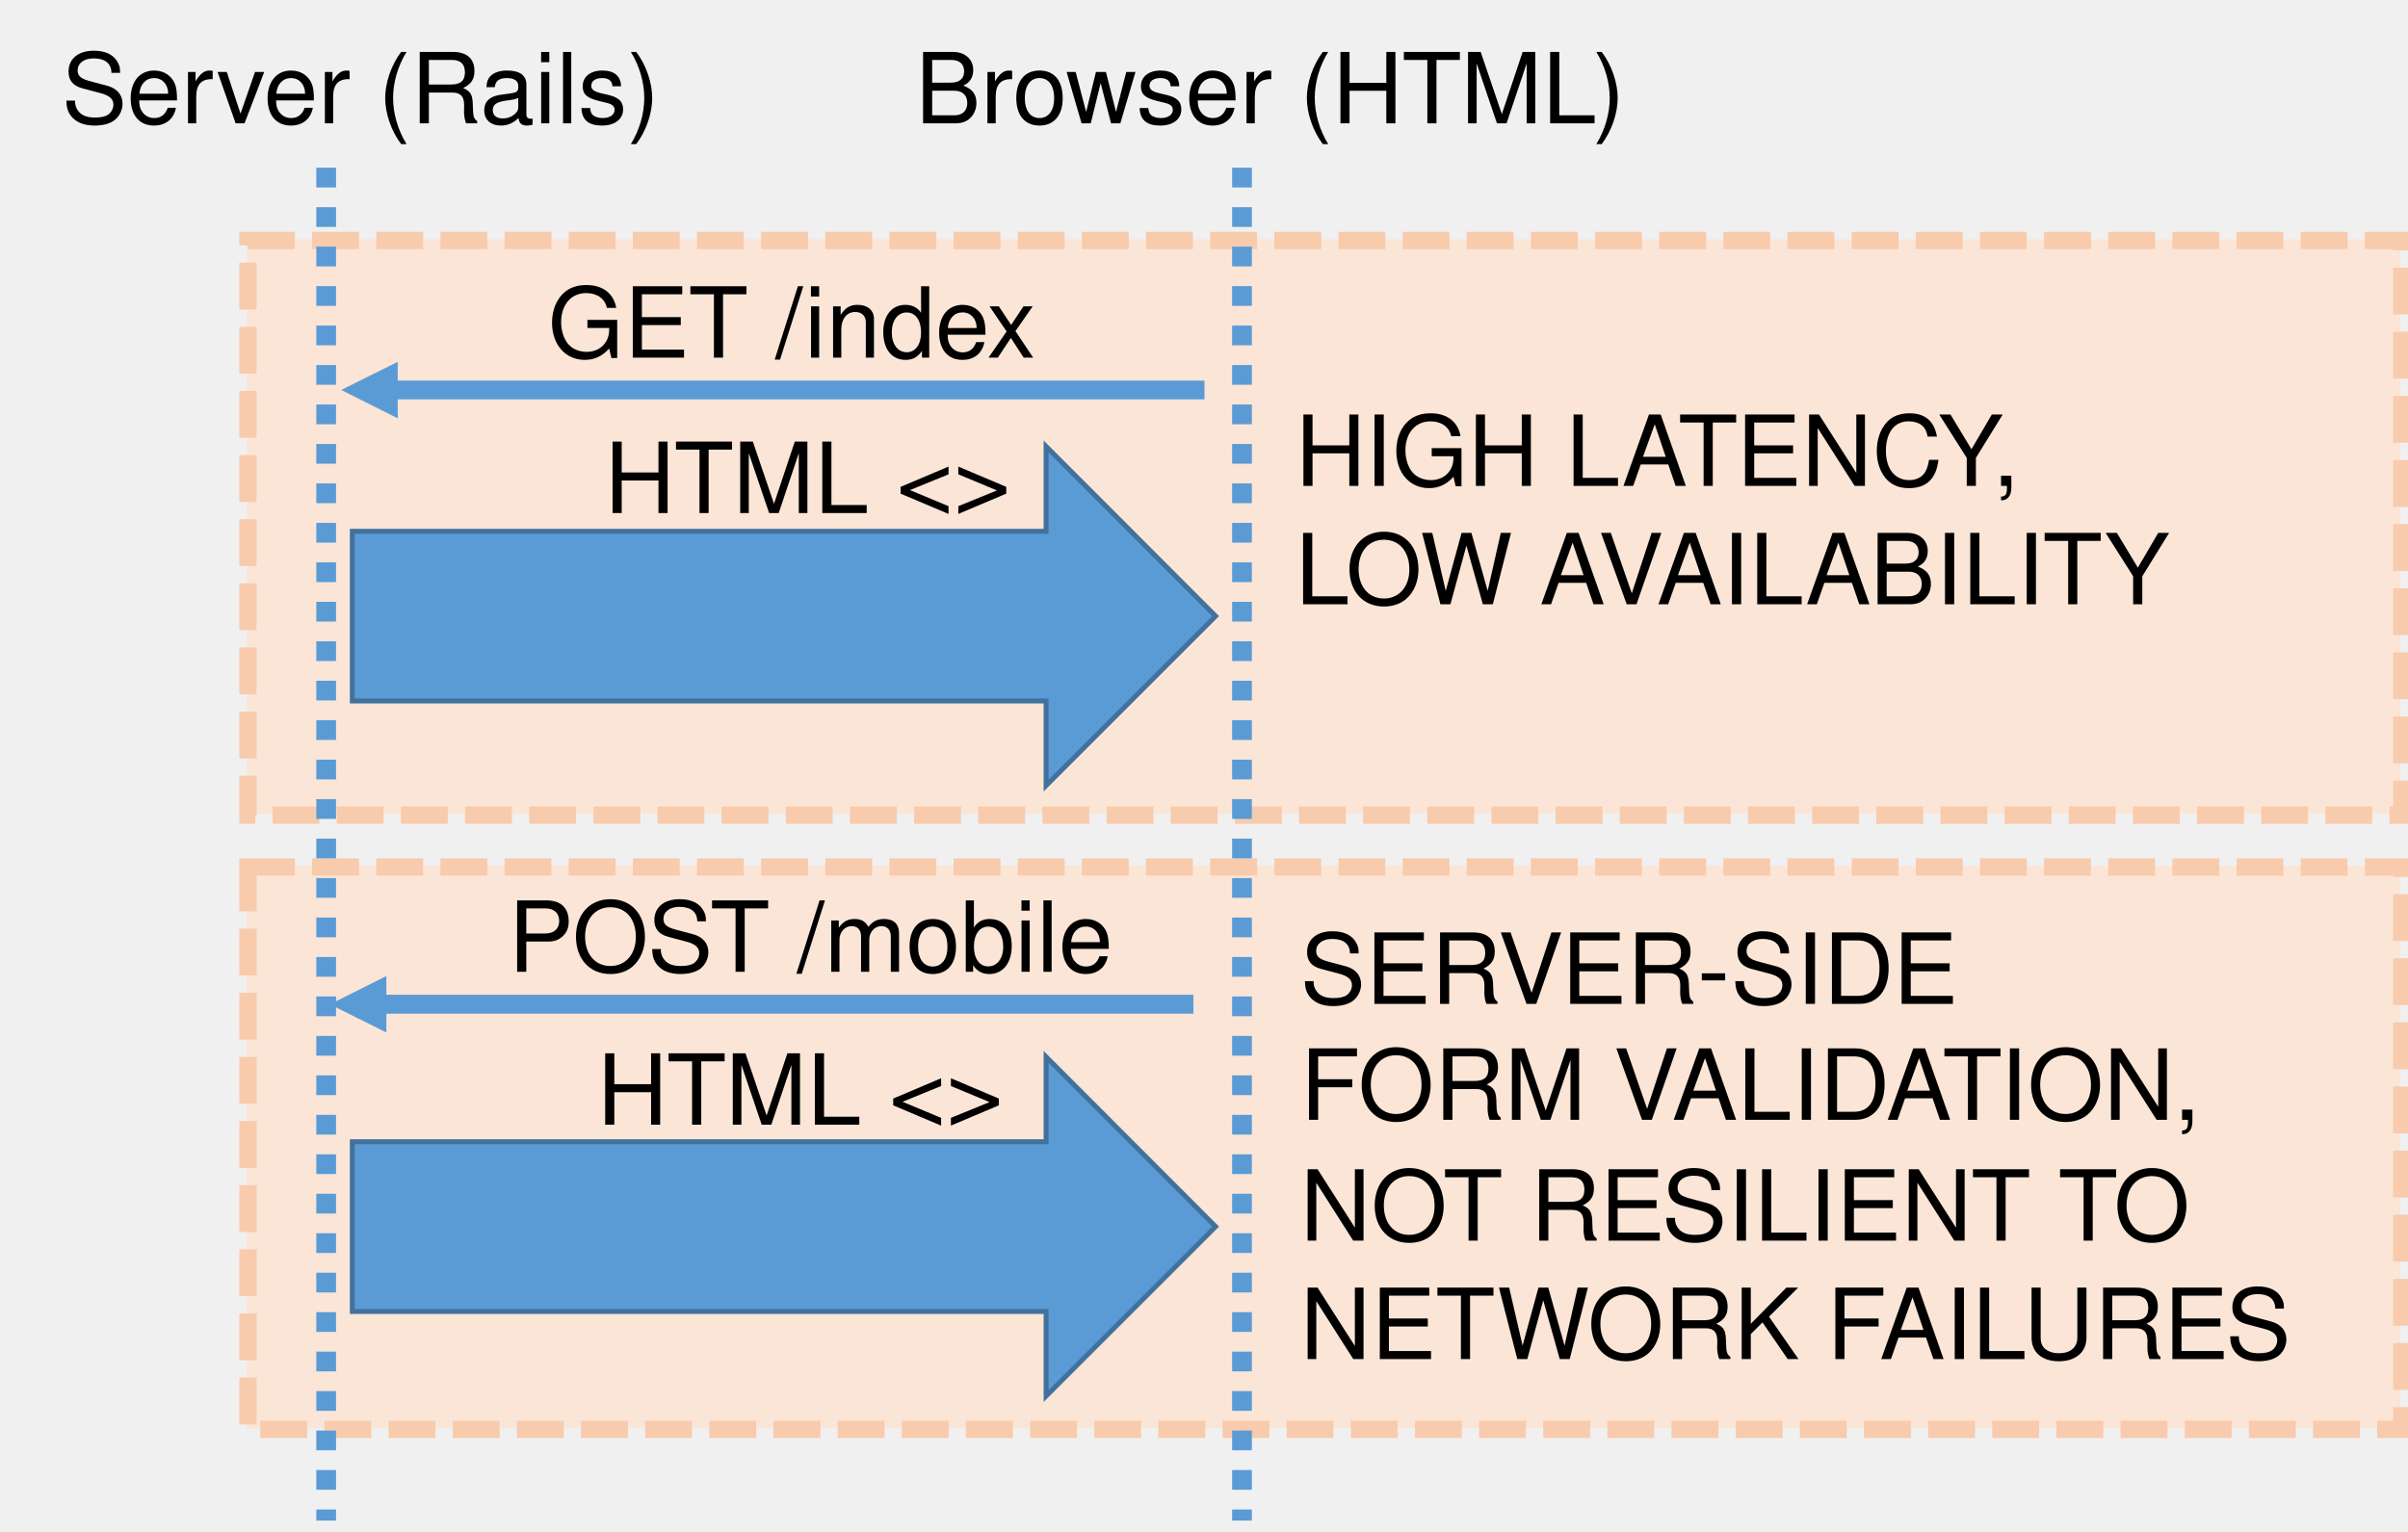
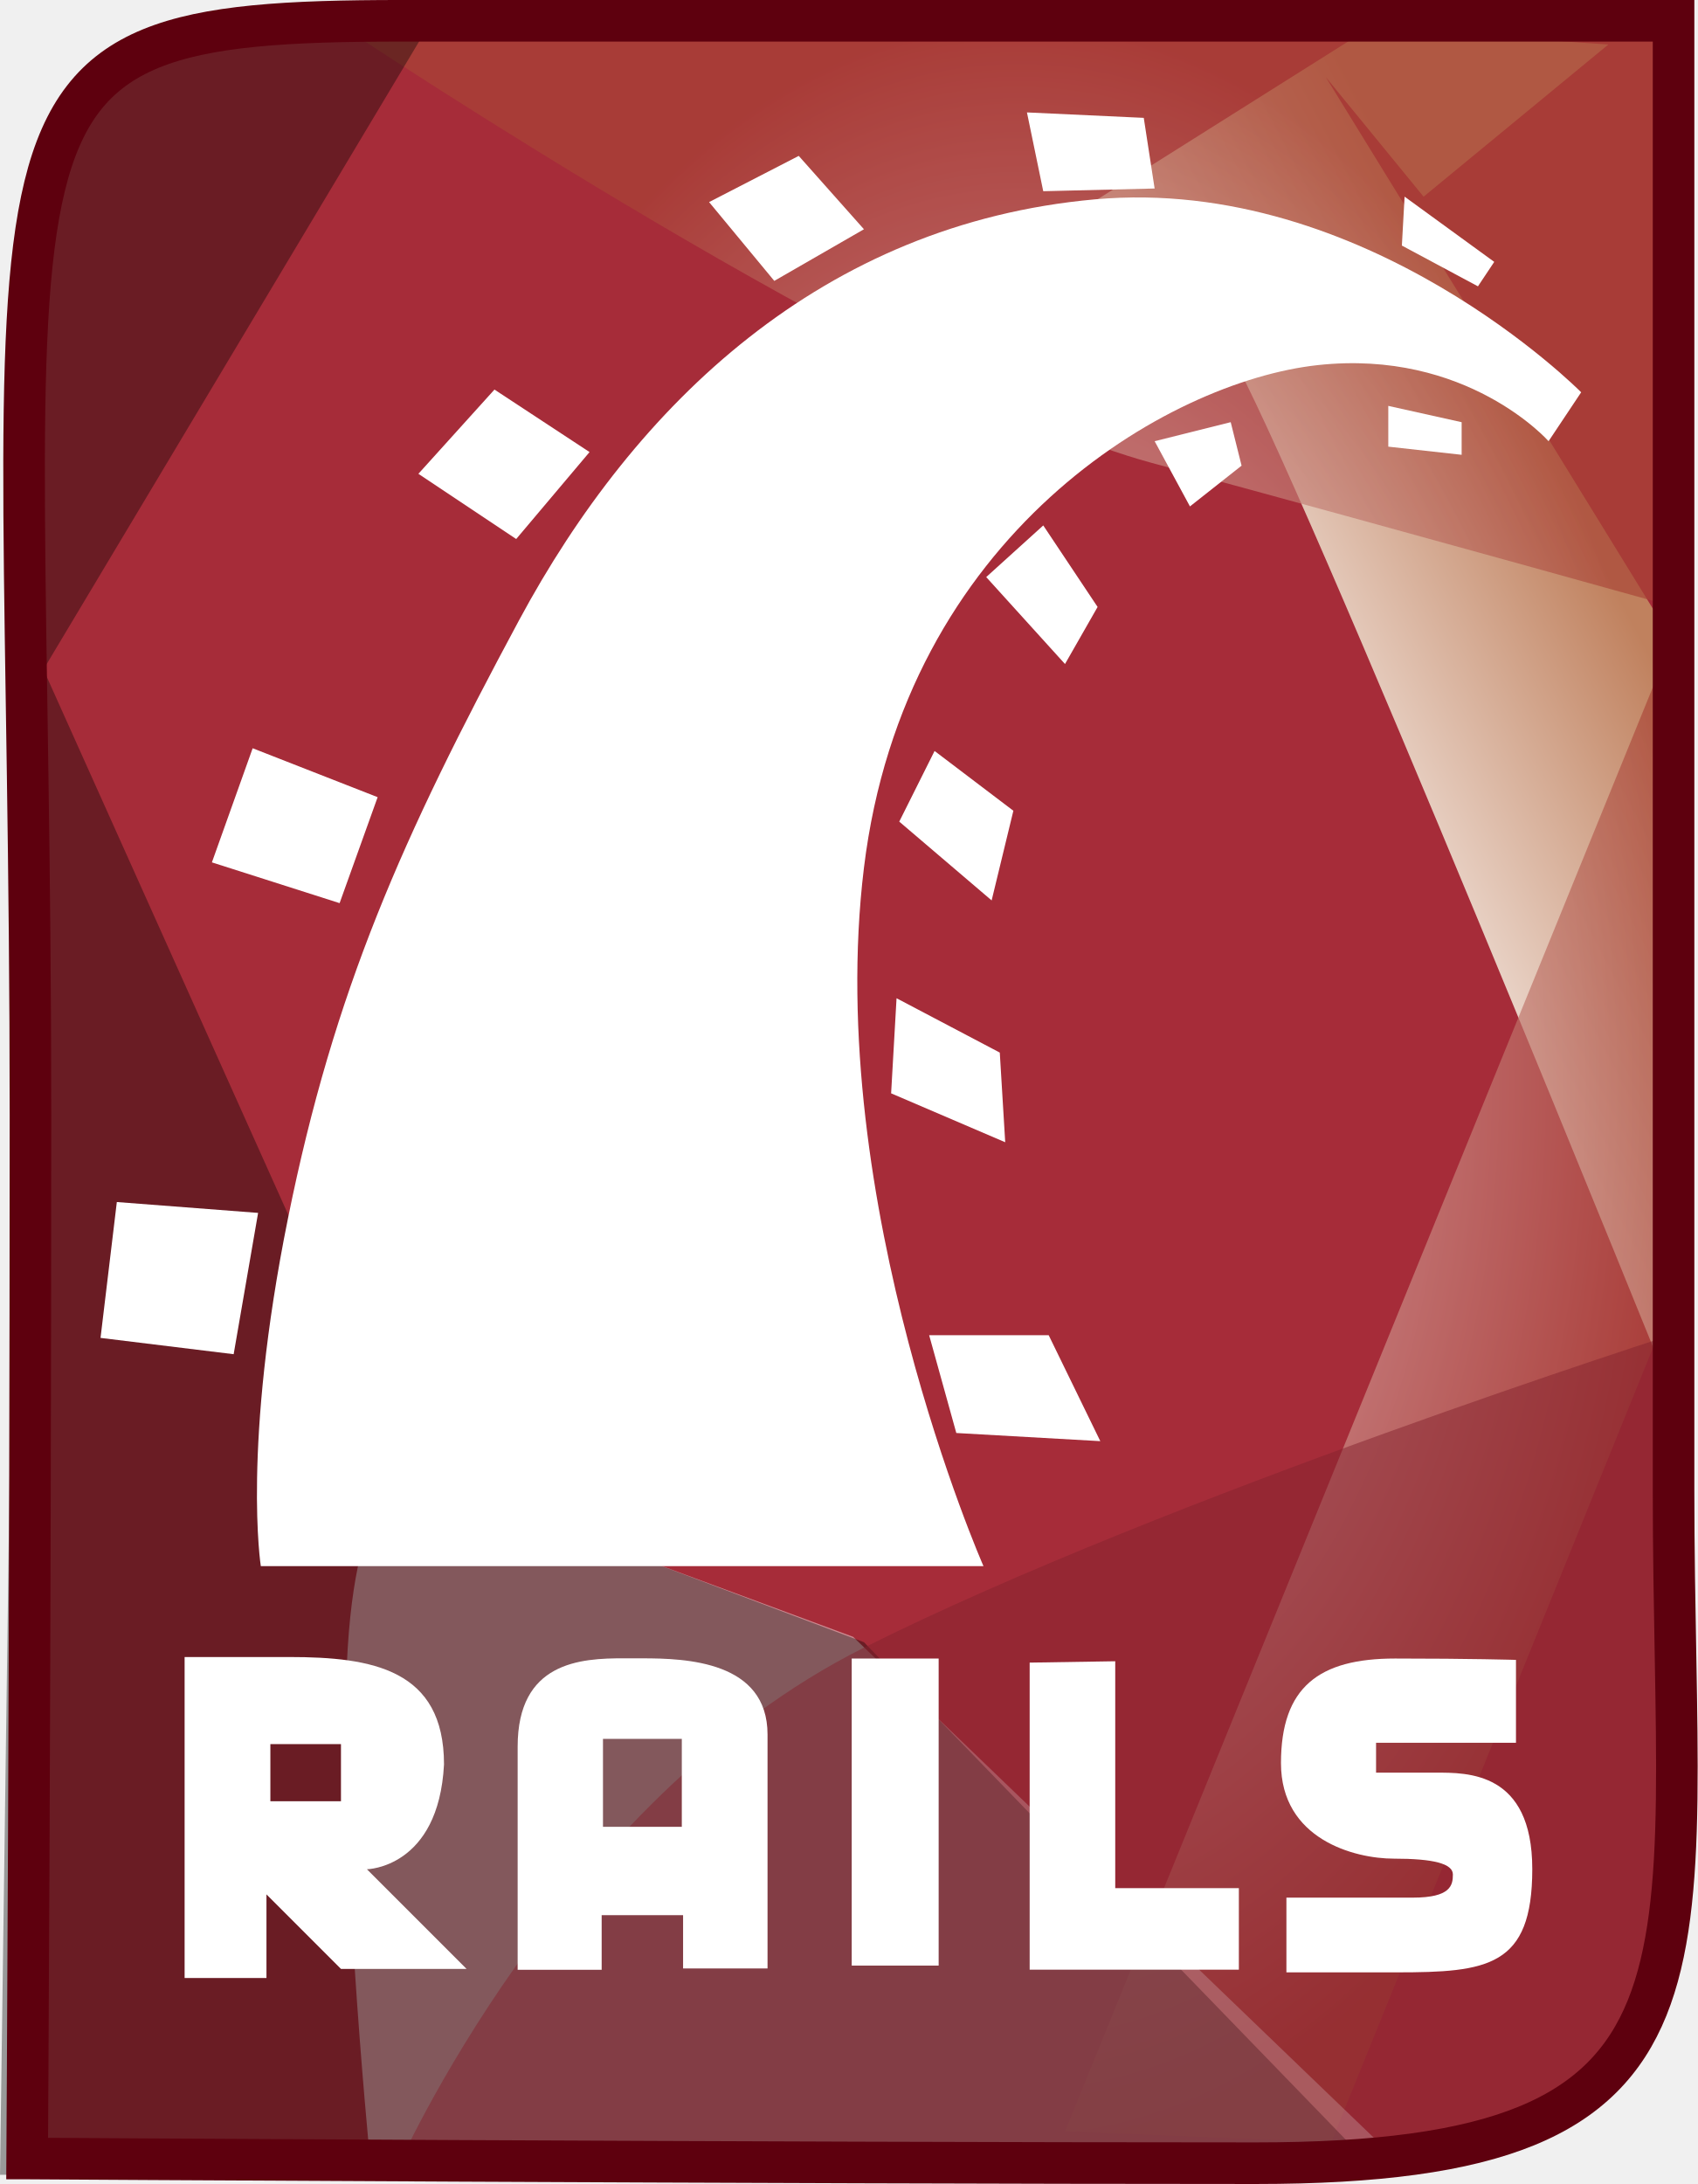
- <svg xmlns="http://www.w3.org/2000/svg" x="0" y="0" width="976" height="621" viewBox="0 0 976 621" version="1.1" style="display: block;margin-left: auto;margin-right: auto;">
-   <defs>
-     <style type="text/css">
- 
- .g6_1{
- fill: none;
- stroke: #41719C;
- stroke-width: 2;
- stroke-linecap: butt;
- stroke-linejoin: miter;
- stroke-miterlimit: 8;
- }
- .g3_1{
- fill: none;
- stroke: #F8CBAD;
- stroke-width: 7;
- stroke-linecap: butt;
- stroke-linejoin: miter;
- stroke-miterlimit: 8;
- stroke-dasharray: 19,7;
- }
- .g2_1{
- fill: #FBE5D6;
- }
- .g5_1{
- fill: #5B9BD5;
- }
- .g1_1{
- fill: #FFFFFF;
- fill-opacity: 0;
- }
- .g4_1{
- fill: none;
- stroke: #5B9BD5;
- stroke-width: 8;
- stroke-linecap: butt;
- stroke-linejoin: miter;
- stroke-miterlimit: 8;
- stroke-dasharray: 8,8;
- }
- 
- .s1_1{
- font-size: 39.72px;
- font-family: Helvetica, Arial, Sans-Serif;
- fill: #000000;
- }
- 
- </style>
+ <svg xmlns="http://www.w3.org/2000/svg" xmlns:xlink="http://www.w3.org/1999/xlink" width="122.498" height="157.564" id="svg3120" version="1.1" style="display:inline">
+   <defs id="defs3122">
+     <linearGradient id="linearGradient3949">
+       <stop style="stop-color:#ffffff;stop-opacity:1;" offset="0" id="stop3951" />
+       <stop style="stop-color:#c0815e;stop-opacity:1;" offset="1" id="stop3953" />
+     </linearGradient>
+     <linearGradient id="linearGradient3938">
+       <stop style="stop-color:#ffffff;stop-opacity:1;" offset="0" id="stop3940" />
+       <stop style="stop-color:#a94436;stop-opacity:1;" offset="1" id="stop3942" />
+     </linearGradient>
+     <radialGradient xlink:href="#linearGradient3938" id="radialGradient3944" cx="346.786" cy="514.245" fx="346.786" fy="514.245" r="48.529" gradientTransform="matrix(1,0,0,1.581699,0,-299.1362)" gradientUnits="userSpaceOnUse" />
+     <linearGradient xlink:href="#linearGradient3949" id="linearGradient3955" x1="366.086" y1="502.287" x2="394.531" y2="487.389" gradientUnits="userSpaceOnUse" />
  </defs>
-   <path d="M0,621l976,0L976,0L0,0L0,621Z" class="g1_1" />
-   <path d="M100,579l873,0l0,-228l-873,0l0,228Z" class="g2_1" />
-   <path d="M100.5,351.5l873,0l0,228l-873,0l0,-228Z" class="g3_1" />
-   <text x="527" y="407" dx="0,-0.5,-0.5,0.3,-0.5,-0.5,0.4,0.5,-0.5,-0.4,0.3" class="s1_1">SERVER-SIDE</text>
-   <text x="527" y="454" dx="0,0.2,-0.3,0.3,0.5,-0.3,-3.6,-0.5,-0.7,-0.3,0.3,-3.6,0.2,-0.3,-0.3,0.3" class="s1_1">FORM VALIDATION,</text>
-   <text x="527" y="503" dx="0,0.3,-0.4,0.2,-0.4,0.3,-0.5,-0.5,-0.4,-0.7,-0.4,-0.5,0.3,0.2,-0.4,0.2" class="s1_1">NOT RESILIENT TO</text>
-   <text x="527" y="551" dx="0,0.3,-0.5,0.2,0.7,-0.4,0.3,-0.5,-0.4,-1.4,-0.5,-0.4,-0.7,0.3,0.3,-0.5" class="s1_1">NETWORK FAILURES</text>
-   <path d="M100,330l873,0L973,97L100,97l0,233Z" class="g2_1" />
-   <path d="M100.5,97.5l873,0l0,233l-873,0l0,-233Z" class="g3_1" />
-   <text x="25" y="50" dx="0,-0.5,-0.7,0.5,0,-0.7,0.5,1.2,0.5,0.3,-0.7,0.3,0.3,0" class="s1_1">Server (Rails)</text>
-   <text x="371" y="50" dx="0,-0.5,0.5,-0.7,0.3,0,-0.7,0.5,1.2,0.5,0.3,0.2,0.5,-0.7" class="s1_1">Browser (HTML)</text>
-   <path d="M132.2,68l0,548.5" class="g4_1" />
-   <path d="M503.4,68l0,548.5" class="g4_1" />
-   <path d="M142.8,215.4l281.2,0L424,181l68.7,68.8L424,318.5l0,-34.3l-281.2,0Z" class="g5_1" />
-   <path d="M142.8,215.4l281.2,0L424,181l68.7,68.8L424,318.5l0,-34.3l-281.2,0Z" class="g6_1" />
-   <path d="M161.2,146.7l-22.9,11.4l22.9,11.5l0,-7.7l327,0l0,-7.6l-327,0Z" class="g5_1" />
-   <text x="245" y="208" dx="0,0.3,0.2,0.5,-2.2,-0.4,-0.3" class="s1_1">HTML &lt;&gt;</text>
-   <text x="222" y="145" dx="0,-0.3,-0.5,0.2,-0.3,-0.3,0.4,-0.7,-0.7,-0.7" class="s1_1">GET /index</text>
-   <path d="M142.8,462.9l281.2,0l0,-34.4l68.7,68.8L424,566l0,-34.3l-281.2,0Z" class="g5_1" />
-   <path d="M142.8,462.9l281.2,0l0,-34.4l68.7,68.8L424,566l0,-34.3l-281.2,0Z" class="g6_1" />
-   <path d="M156.6,395.7l-22.9,11.5l22.9,11.4l0,-7.6l327.1,0l0,-7.7l-327.1,0Z" class="g5_1" />
-   <text x="242" y="456" dx="0,0.3,0.2,0.5,-2.2,-0.4,-0.3" class="s1_1">HTML &lt;&gt;</text>
-   <text x="206" y="394" dx="0,-0.5,-0.4,-0.5,0.2,1.2,-0.4,0.5,-0.7,-0.7,0.3,0.3" class="s1_1">POST /mobile</text>
-   <text x="525" y="197" dx="0,0.3,-0.4,-0.4,0.3,-0.4,-0.7,-3.6,0.2,-0.5,0.3,0.3,-5.1" class="s1_1">HIGH LATENCY,</text>
-   <text x="525" y="245" dx="0,-0.7,-0.3,0.7,-1.9,-3.6,-3.6,-0.5,-0.3,-0.7,-0.5,-0.5,-0.3,-0.7,-0.3,0.2" class="s1_1">LOW AVAILABILITY</text>
+   <g id="layer1" style="display:inline" transform="translate(-273.2731,-435.9545)">
+     <path style="fill:#a62c39;fill-opacity:1;stroke:none" d="m 275.233,591.679 c 0,0 0.238,-37.322 0.238,-75.263 0,-73.488 -6.192,-78.962 26.781,-78.962 32.973,0 91.779,0 91.779,0 0,0 0,71.106 0,106 0,34.894 6.523,48.564 -30.148,48.564 -36.671,0 -88.649,-0.339 -88.649,-0.339 z" id="path3907" />
+   </g>
+   <g id="layer4" transform="translate(-273.2731,-435.9545)">
+     <path style="fill:url(#linearGradient3955);fill-opacity:1;stroke:none" d="m 350.903,451.318 c 0,0 5.881,1.176 10.978,9.802 5.097,8.626 32.15,75.67 32.15,75.67 l 0,-54.498 -25.093,-40.775 7.057,8.626 13.33,-10.978 -17.251,-1.176 z" id="path3947" />
+   </g>
+   <g id="layer3" transform="translate(-273.2731,-435.9545)">
+     <path style="opacity:0.668;fill:url(#radialGradient3944);fill-opacity:1;stroke:none;display:inline" d="m 298.758,438.38 c 0,0 38.815,25.877 57.634,30.974 18.819,5.097 38.423,10.586 38.423,10.586 l -44.696,109.78 19.211,0.784 25.093,-61.947 -0.784,-90.568 z" id="path3934" />
+     <path style="fill:#ffffff;fill-opacity:0.44;stroke:none" d="m 334.828,554.041 40.377,38.834 -75.272,-1.588 c 0,0 -2.352,-23.916 -1.568,-36.463 0.784,-12.546 4.705,-12.546 4.705,-12.546 z" id="path3960" />
+   </g>
+   <g id="layer5" style="display:inline" transform="translate(-273.2731,-435.9545)">
+     <path style="fill:#000000;fill-opacity:0.362;stroke:none" d="m 372.075,592.071 -36.463,-37.639 -33.326,-12.546 -25.877,-57.634 27.445,-45.872 -18.427,-0.784 -7.449,7.057 -2.744,5.489 -1.96,142.714 z" id="path3958" />
+     <path style="opacity:0.5;fill:#83222d;fill-opacity:1;stroke:none;display:inline" d="m 394.423,532.085 c 0,0 -36.855,11.762 -58.811,22.74 -21.956,10.978 -33.718,37.639 -33.718,37.639 0,0 47.048,-2.352 64.692,-1.568 17.643,0.784 25.877,0.784 27.445,-23.916 1.568,-24.7 0.392,-34.894 0.392,-34.894 z" id="path3962" />
+   </g>
+   <g id="layer7" transform="translate(-273.2731,-435.9545)">
+     <path style="fill:#ffffff;stroke:none" d="m 286.594,555.5 0,23.156 5.906,0 0,-6.031 5.375,5.375 9.062,0 -7.188,-7.188 c 0,0 5.171,-0.084 5.562,-7.562 0,-6.861 -5.177,-7.75 -11.156,-7.75 l -7.562,0 z m 6.188,6.281 5.094,0 0,4.125 -5.094,0 0,-4.125 z" id="path3993" />
+     <path style="fill:#ffffff;stroke:none" d="m 318.344,555.594 c -3.234,-0.018 -7.719,0.282 -7.719,6.375 l 0,16.094 6.062,0 0,-3.938 5.875,0 0,3.844 6.094,0 0,-16.875 c 0,-5.293 -5.881,-5.5 -9.031,-5.5 -0.394,0 -0.819,0.003 -1.281,0 z m -1.562,5.812 5.688,0 0,6.344 -5.688,0 0,-6.344 z" id="path3997" />
+     <rect style="fill:#ffffff;fill-opacity:1;stroke:none" id="rect4001" width="6.273" height="22.152" x="334.73" y="555.609" />
+     <path style="fill:#ffffff;stroke:none" d="m 347.57,555.903 0,22.152 15.095,0 0,-5.881 -8.92,0 0,-16.369 z" id="path4003" />
+     <path style="fill:#ffffff;stroke:none" d="m 382.661,555.707 0,5.979 -10.096,0 0,2.156 c 0,0 2.058,0 4.313,0 2.254,0 6.959,-0.098 6.959,6.959 0,7.057 -3.235,7.449 -9.802,7.449 -6.567,0 -7.939,0 -7.939,0 l 0,-5.391 c 0,0 6.371,0 9.116,0 2.744,0 2.896,-0.893 2.896,-1.672 0,-0.779 -1.403,-1.141 -4.257,-1.141 -2.854,0 -8.147,-1.402 -8.147,-6.891 0,-5.489 2.744,-7.547 8.233,-7.547 5.489,0 8.724,0.098 8.724,0.098 z" id="path4005" />
+   </g>
+   <g id="layer6" style="display:inline" transform="translate(-273.2731,-435.9545)">
+     <path style="fill:#ffffff;stroke:none" d="m 292.093,548.944 52.145,0 c 0,0 -11.566,-26.269 -8.626,-50.381 2.941,-24.112 21.956,-35.09 32.738,-36.267 10.782,-1.176 16.663,5.489 16.663,5.489 l 2.352,-3.529 c 0,0 -15.487,-15.683 -35.09,-13.919 -19.604,1.764 -33.13,14.703 -41.559,30.385 -8.43,15.683 -13.33,26.661 -16.663,43.128 -3.333,16.467 -1.96,25.093 -1.96,25.093 z" id="path3966" />
+     <path style="fill:#ffffff;stroke:none" d="m 281.703,522.675 10.194,0.784 -1.764,10.194 -9.606,-1.176 z" id="path3968" />
+     <path style="fill:#ffffff;stroke:none" d="m 297.778,501.111 2.744,-7.645 -9.018,-3.529 -2.941,8.233 z" id="path3970" />
+     <path style="fill:#ffffff;stroke:none" d="m 310.52,474.842 5.293,-6.273 -6.861,-4.509 -5.489,6.077 z" id="path3972" />
+     <path style="fill:#ffffff;stroke:none" d="m 324.438,450.534 4.705,5.685 6.469,-3.725 -4.705,-5.293 z" id="path3974" />
+     <path style="fill:#ffffff;stroke:none" d="m 347.374,444.065 1.176,5.685 8.037,-0.196 -0.784,-5.097 z" id="path3976" />
+     <path style="fill:#ffffff;stroke:none" d="m 374.623,450.142 -0.196,3.529 5.489,2.941 1.176,-1.764 z" id="path3978" />
+     <path style="fill:#ffffff;stroke:none" d="m 373.447,465.237 0,2.941 5.293,0.588 0,-2.352 z" id="path3980" />
+     <path style="fill:#ffffff;stroke:none" d="m 356.588,467.785 2.548,4.705 3.725,-2.941 -0.784,-3.137 z" id="path3982" />
+     <path style="fill:#ffffff;stroke:none" d="m 348.551,473.862 3.921,5.881 -2.352,4.117 -5.685,-6.273 z" id="path3984" />
+     <path style="fill:#ffffff;stroke:none" d="m 340.709,490.133 -2.548,5.097 6.665,5.685 1.568,-6.469 z" id="path3986" />
+     <path style="fill:#ffffff;stroke:none" d="m 337.965,507.972 -0.392,6.861 8.233,3.529 -0.392,-6.469 z" id="path3988" />
+     <path style="fill:#ffffff;stroke:none" d="m 340.317,532.281 1.96,7.057 10.39,0.588 -3.725,-7.645 z" id="path3990" />
+   </g>
+   <g id="g3911" style="display:inline" transform="translate(-273.2731,-435.9545)">
+     <path id="path3913" d="m 275.233,591.679 c 0,0 0.238,-37.322 0.238,-75.263 0,-73.488 -6.192,-78.962 26.781,-78.962 32.973,0 91.779,0 91.779,0 0,0 0,71.106 0,106 0,34.894 4.954,48.564 -30.148,48.564 -35.102,0 -88.649,-0.339 -88.649,-0.339 z" style="fill:none;stroke:#5e000e;stroke-width:3;stroke-linecap:butt;stroke-linejoin:miter;stroke-miterlimit:4;stroke-opacity:1;stroke-dasharray:none" />
+   </g>
</svg>
